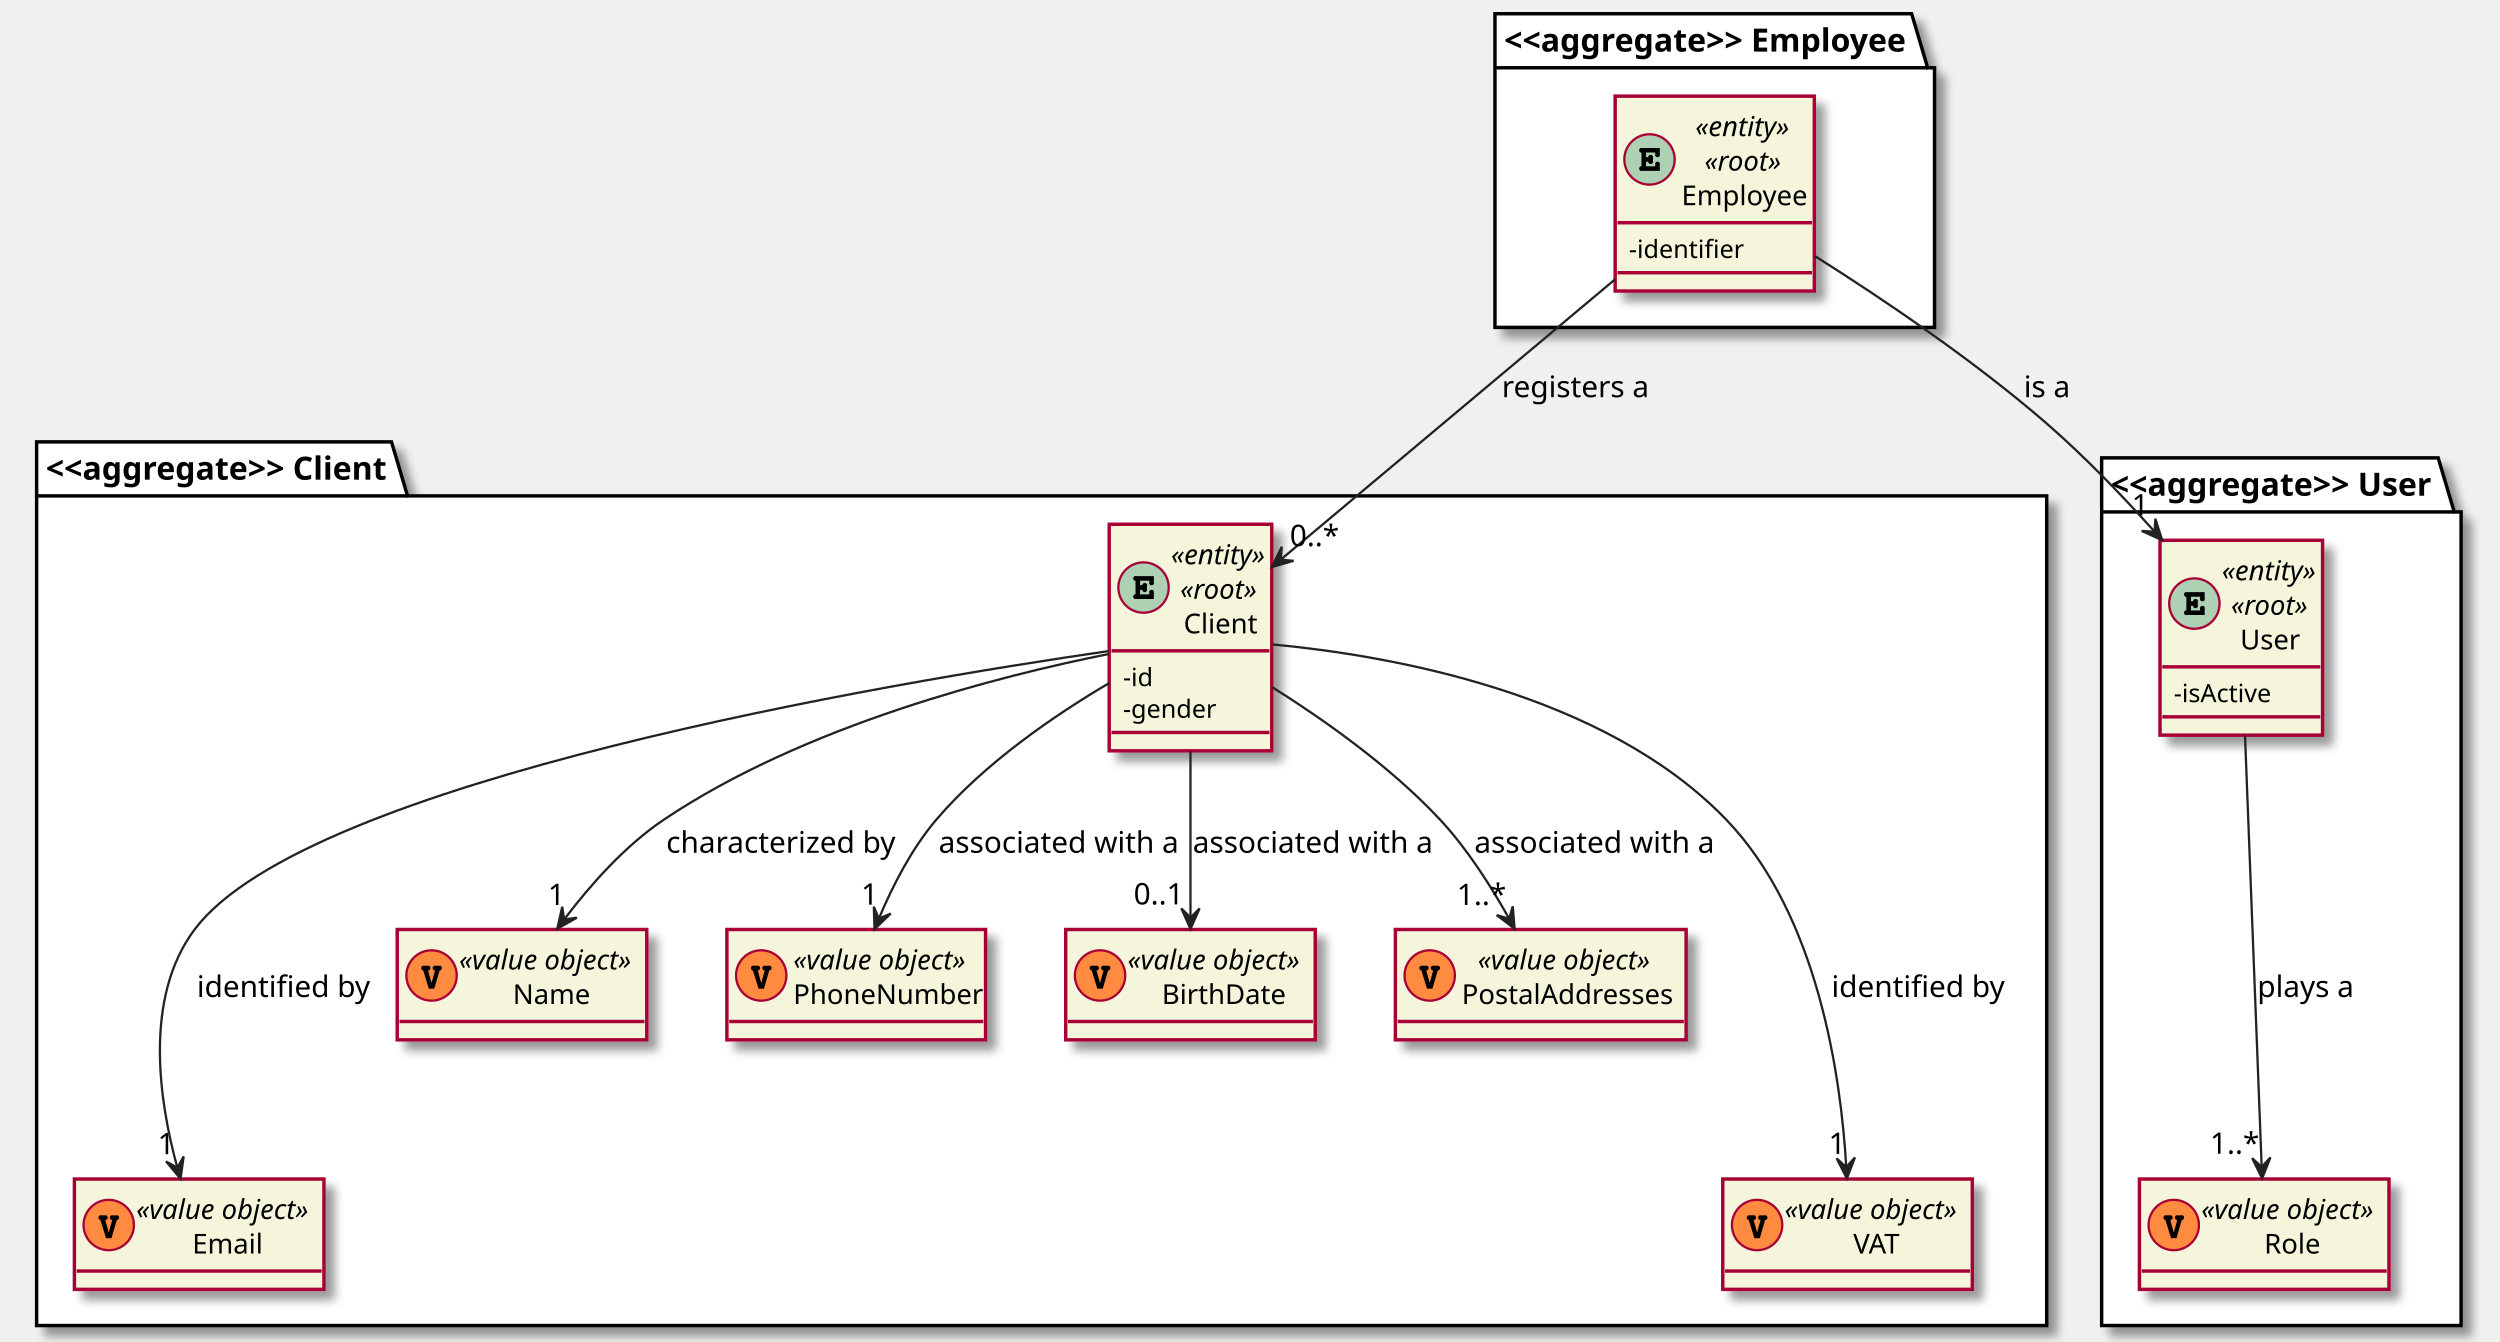
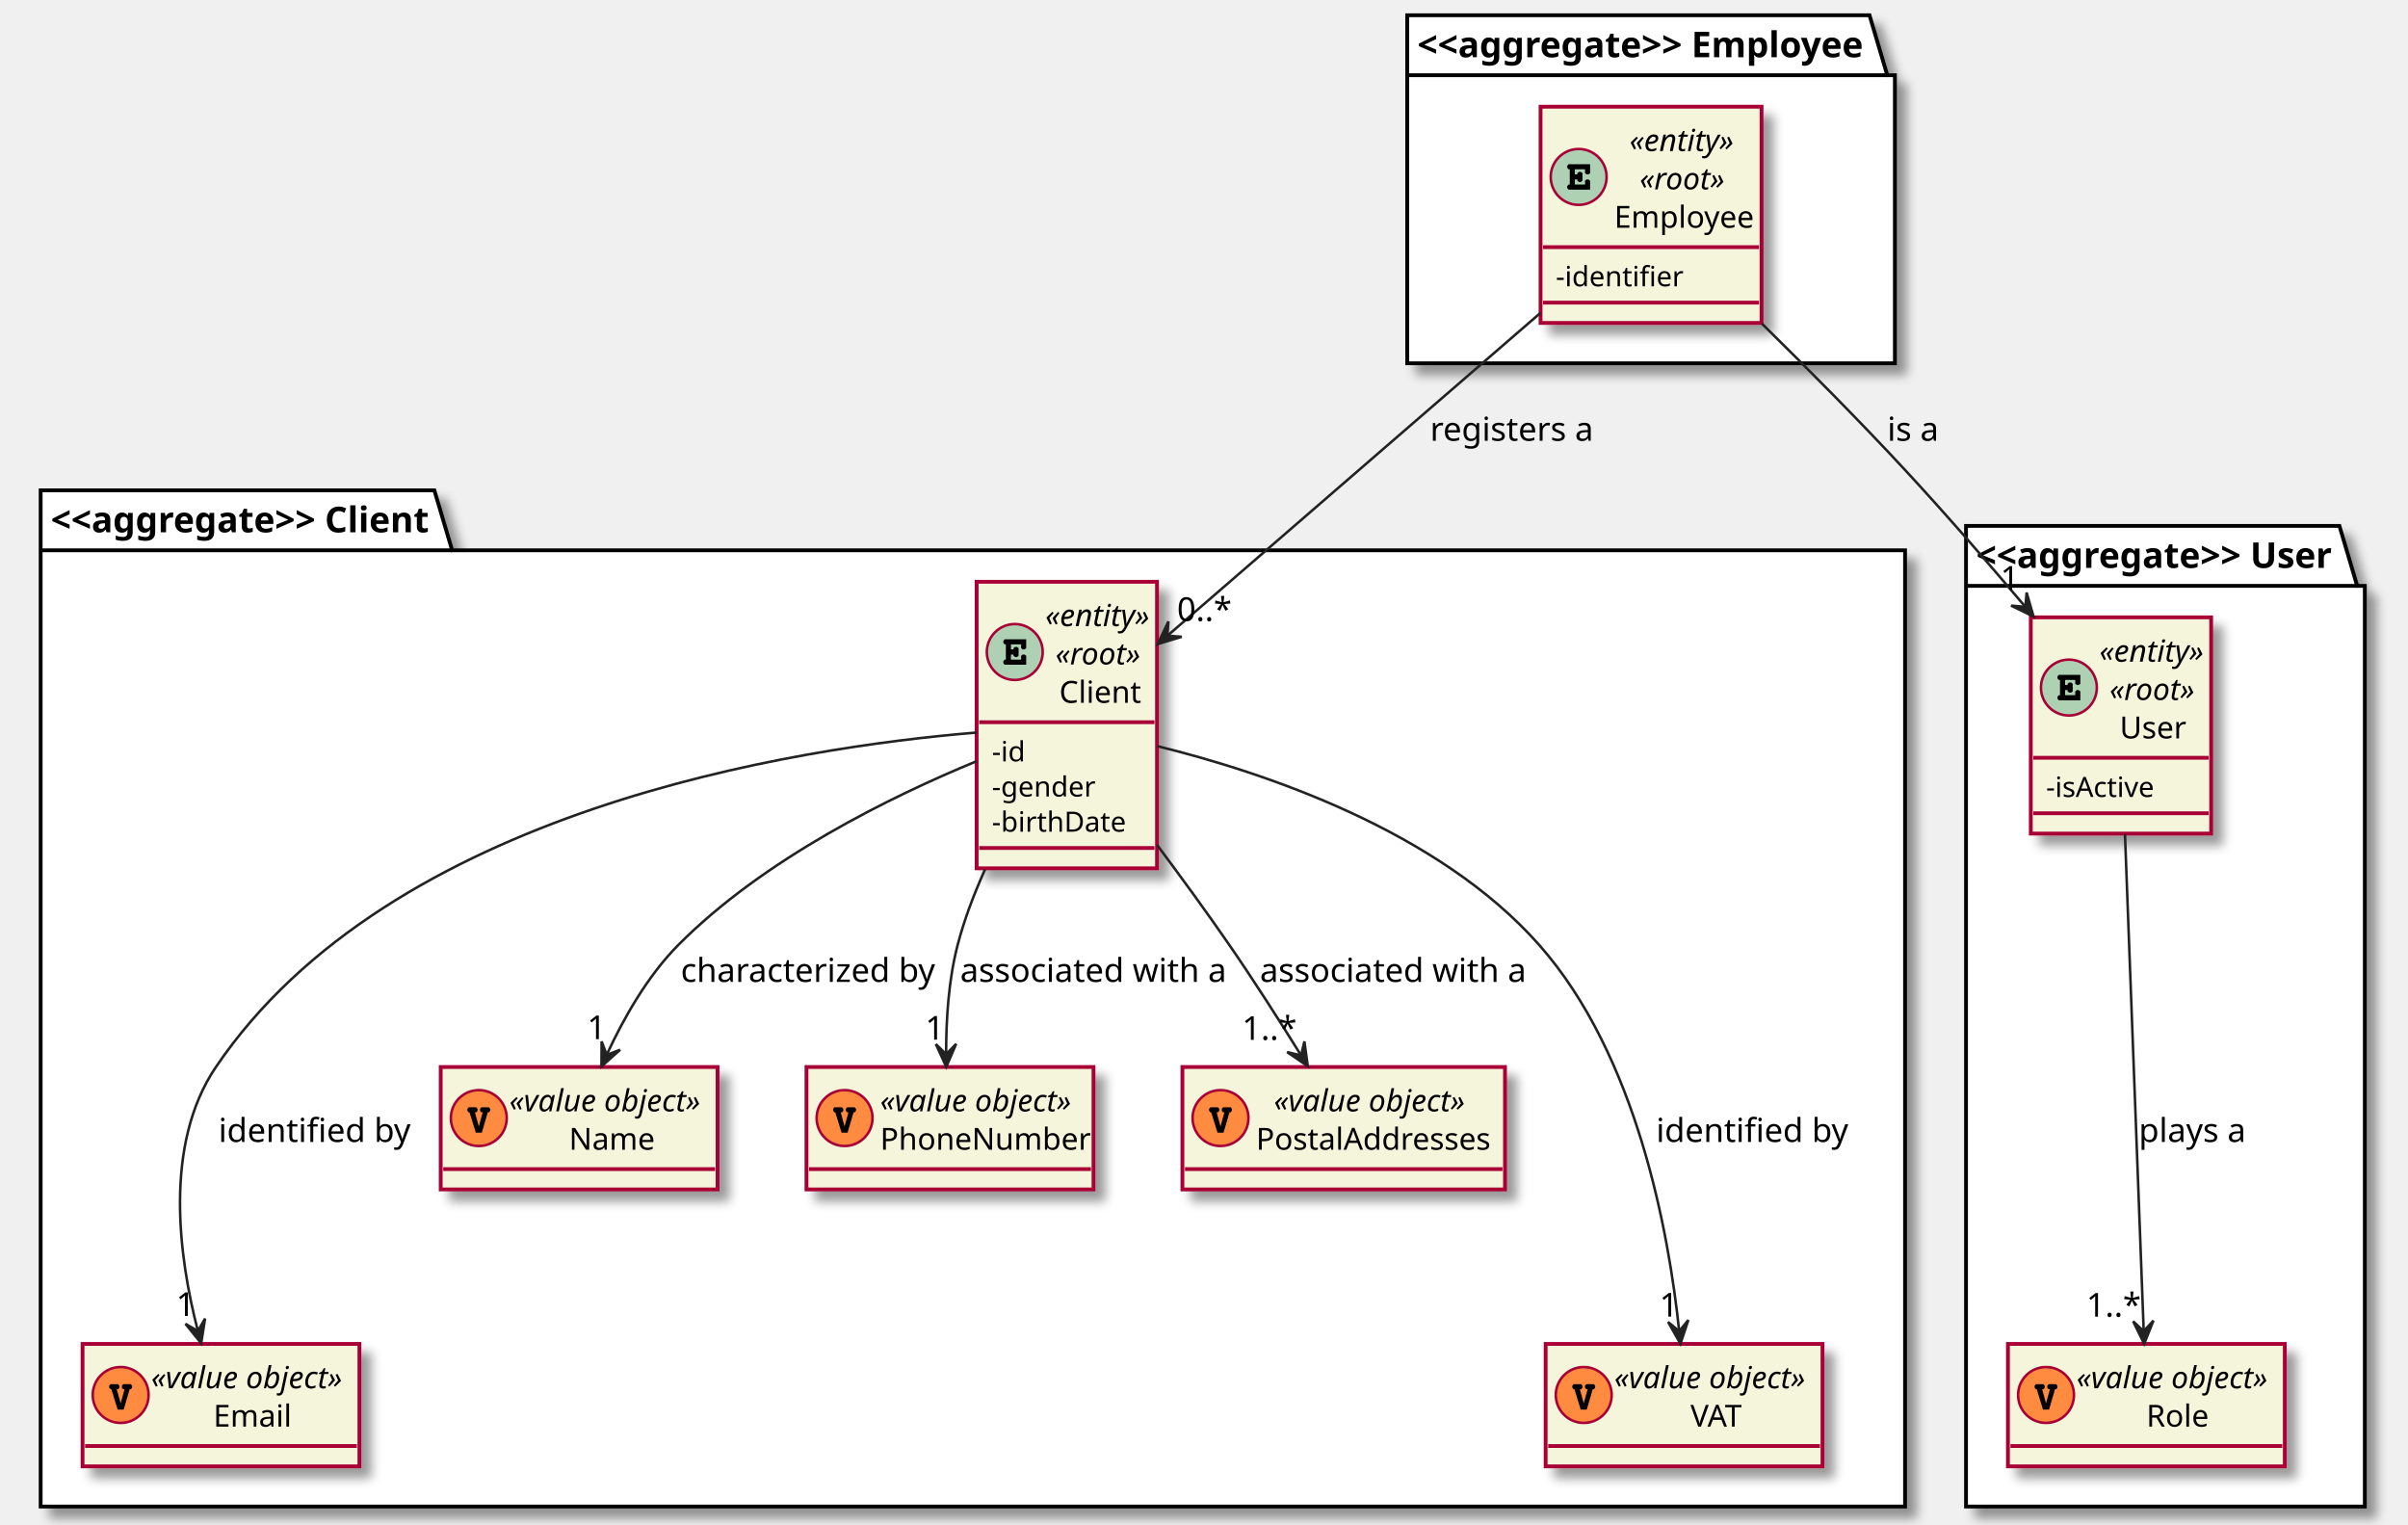
- <svg xmlns="http://www.w3.org/2000/svg" contentScriptType="application/ecmascript" contentStyleType="text/css" height="586px" preserveAspectRatio="none" style="width:1092px;height:586px;background:#FFFFFF;" version="1.1" viewBox="0 0 1092 586" width="1092px" zoomAndPan="magnify">
+ <svg xmlns="http://www.w3.org/2000/svg" contentScriptType="application/ecmascript" contentStyleType="text/css" height="600px" preserveAspectRatio="none" style="width:948px;height:600px;background:#FFFFFF;" version="1.1" viewBox="0 0 948 600" width="948px" zoomAndPan="magnify">
  <defs>
-     <filter height="300%" id="f5w6h9et4faxa" width="300%" x="-1" y="-1">
+     <filter height="300%" id="f1dwtmupxja1tq" width="300%" x="-1" y="-1">
      <feGaussianBlur result="blurOut" stdDeviation="2.0" />
      <feColorMatrix in="blurOut" result="blurOut2" type="matrix" values="0 0 0 0 0 0 0 0 0 0 0 0 0 0 0 0 0 0 .4 0" />
      <feOffset dx="4.0" dy="4.0" in="blurOut2" result="blurOut3" />
      <feBlend in="SourceGraphic" in2="blurOut3" mode="normal" />
    </filter>
  </defs>
  <g>
-     <polygon fill="#FFFFFF" filter="url(#f5w6h9et4faxa)" points="16,193,171,193,178,216.609,894,216.609,894,579,16,579,16,193" style="stroke:#000000;stroke-width:1.5;" />
+     <polygon fill="#FFFFFF" filter="url(#f1dwtmupxja1tq)" points="16,193,171,193,178,216.609,750,216.609,750,593,16,593,16,193" style="stroke:#000000;stroke-width:1.5;" />
    <line style="stroke:#000000;stroke-width:1.5;" x1="16" x2="178" y1="216.609" y2="216.609" />
    <text fill="#000000" font-family="sans-serif" font-size="14" font-weight="bold" lengthAdjust="spacing" textLength="149" x="20" y="209.533">&lt;&lt;aggregate&gt;&gt; Client</text>
-     <polygon fill="#FFFFFF" filter="url(#f5w6h9et4faxa)" points="918,200,1065,200,1072,223.609,1075,223.609,1075,579,918,579,918,200" style="stroke:#000000;stroke-width:1.5;" />
-     <line style="stroke:#000000;stroke-width:1.5;" x1="918" x2="1072" y1="223.609" y2="223.609" />
-     <text fill="#000000" font-family="sans-serif" font-size="14" font-weight="bold" lengthAdjust="spacing" textLength="141" x="922" y="216.533">&lt;&lt;aggregate&gt;&gt; User</text>
-     <polygon fill="#FFFFFF" filter="url(#f5w6h9et4faxa)" points="653,6,835,6,842,29.609,845,29.609,845,143,653,143,653,6" style="stroke:#000000;stroke-width:1.5;" />
-     <line style="stroke:#000000;stroke-width:1.5;" x1="653" x2="842" y1="29.609" y2="29.609" />
-     <text fill="#000000" font-family="sans-serif" font-size="14" font-weight="bold" lengthAdjust="spacing" textLength="176" x="657" y="22.533">&lt;&lt;aggregate&gt;&gt; Employee</text>
-     <rect codeLine="18" fill="#F5F5DC" filter="url(#f5w6h9et4faxa)" height="98.953" id="Client" style="stroke:#A80036;stroke-width:1.5;" width="71" x="484.5" y="229" />
-     <ellipse cx="499.5" cy="256.641" fill="#ADD1B2" rx="11" ry="11" style="stroke:#A80036;stroke-width:1.0;" />
-     <path d="M498,257.641 L498,259.641 L502,259.641 L502,258.641 L502,258.156 L502.625,257.641 L503,257.641 L503.375,257.641 L504,258.156 L504,258.641 L504,261.641 L496,261.641 L495.516,261.641 L495,261.016 L495,260.641 L495,260.266 L495.516,259.641 L496,259.641 L496,259.641 L496,253.641 L496,253.641 L495.516,253.641 L495,253.016 L495,252.641 L495,252.266 L495.516,251.641 L496,251.641 L504,251.641 L504,254.641 L504,255.125 L503.375,255.641 L503,255.641 L502.625,255.641 L502,255.125 L502,254.641 L502,253.641 L498,253.641 L498,255.641 L499,255.641 L499,255.156 L499,255.156 L499.625,254.641 L500,254.641 L500.375,254.641 L501,255.156 L501,255.641 L501,257.641 L501,258.125 L500.375,258.641 L500.375,258.641 L500,258.641 L499.625,258.641 L499,258.125 L499,258.125 L499,257.641 L498,257.641 Z " fill="#000000" />
-     <text fill="#000000" font-family="sans-serif" font-size="12" font-style="italic" lengthAdjust="spacing" textLength="43" x="511.5" y="246.457">«entity»</text>
-     <text fill="#000000" font-family="sans-serif" font-size="12" font-style="italic" lengthAdjust="spacing" textLength="35" x="515.5" y="261.551">«root»</text>
-     <text fill="#000000" font-family="sans-serif" font-size="12" lengthAdjust="spacing" textLength="32" x="517" y="276.644">Client</text>
-     <line style="stroke:#A80036;stroke-width:1.5;" x1="485.5" x2="554.5" y1="284.281" y2="284.281" />
-     <text fill="#000000" font-family="sans-serif" font-size="11" lengthAdjust="spacing" textLength="12" x="490.5" y="299.7">-id</text>
-     <text fill="#000000" font-family="sans-serif" font-size="11" lengthAdjust="spacing" textLength="38" x="490.5" y="313.536">-gender</text>
-     <line style="stroke:#A80036;stroke-width:1.5;" x1="485.5" x2="554.5" y1="319.953" y2="319.953" />
-     <rect codeLine="24" fill="#F5F5DC" filter="url(#f5w6h9et4faxa)" height="48.188" id="Email" style="stroke:#A80036;stroke-width:1.5;" width="109" x="32.5" y="515" />
-     <ellipse cx="47.5" cy="535.094" fill="#FF8B40" rx="11" ry="11" style="stroke:#A80036;stroke-width:1.0;" />
-     <path d="M47.5,538.375 L49.031,532.844 L49.031,532.844 L48.516,532.844 L48,532.219 L48,531.844 L48,531.469 L48.516,530.844 L49.031,530.844 L50.906,530.844 L51.484,530.844 L52,531.469 L52,531.844 L52,532.219 L51.484,532.844 L51.484,532.844 L51.031,532.844 L48.688,540.844 L46.312,540.844 L43.844,532.844 L43.516,532.844 L43.516,532.844 L43,532.219 L43,531.844 L43,531.469 L43.516,530.844 L44.094,530.844 L45.969,530.844 L46.484,530.844 L47,531.469 L47,531.844 L47,532.219 L46.484,532.844 L45.969,532.844 L45.969,532.844 L47.5,538.375 Z " fill="#000000" />
-     <text fill="#000000" font-family="sans-serif" font-size="12" font-style="italic" lengthAdjust="spacing" textLength="81" x="59.5" y="532.457">«value object»</text>
-     <text fill="#000000" font-family="sans-serif" font-size="12" lengthAdjust="spacing" textLength="32" x="84" y="547.551">Email</text>
-     <line style="stroke:#A80036;stroke-width:1.5;" x1="33.5" x2="140.5" y1="555.188" y2="555.188" />
-     <rect codeLine="23" fill="#F5F5DC" filter="url(#f5w6h9et4faxa)" height="48.188" id="Name" style="stroke:#A80036;stroke-width:1.5;" width="109" x="173.5" y="406" />
-     <ellipse cx="188.5" cy="426.094" fill="#FF8B40" rx="11" ry="11" style="stroke:#A80036;stroke-width:1.0;" />
-     <path d="M188.5,429.375 L190.031,423.844 L190.031,423.844 L189.516,423.844 L189,423.219 L189,422.844 L189,422.469 L189.516,421.844 L190.031,421.844 L191.906,421.844 L192.484,421.844 L193,422.469 L193,422.844 L193,423.219 L192.484,423.844 L192.484,423.844 L192.031,423.844 L189.688,431.844 L187.312,431.844 L184.844,423.844 L184.516,423.844 L184.516,423.844 L184,423.219 L184,422.844 L184,422.469 L184.516,421.844 L185.094,421.844 L186.969,421.844 L187.484,421.844 L188,422.469 L188,422.844 L188,423.219 L187.484,423.844 L186.969,423.844 L186.969,423.844 L188.5,429.375 Z " fill="#000000" />
-     <text fill="#000000" font-family="sans-serif" font-size="12" font-style="italic" lengthAdjust="spacing" textLength="81" x="200.5" y="423.457">«value object»</text>
-     <text fill="#000000" font-family="sans-serif" font-size="12" lengthAdjust="spacing" textLength="34" x="224" y="438.551">Name</text>
-     <line style="stroke:#A80036;stroke-width:1.5;" x1="174.5" x2="281.5" y1="446.188" y2="446.188" />
-     <rect codeLine="25" fill="#F5F5DC" filter="url(#f5w6h9et4faxa)" height="48.188" id="PhoneNumber" style="stroke:#A80036;stroke-width:1.5;" width="113" x="317.5" y="406" />
-     <ellipse cx="332.5" cy="426.094" fill="#FF8B40" rx="11" ry="11" style="stroke:#A80036;stroke-width:1.0;" />
-     <path d="M332.5,429.375 L334.031,423.844 L334.031,423.844 L333.516,423.844 L333,423.219 L333,422.844 L333,422.469 L333.516,421.844 L334.031,421.844 L335.906,421.844 L336.484,421.844 L337,422.469 L337,422.844 L337,423.219 L336.484,423.844 L336.484,423.844 L336.031,423.844 L333.688,431.844 L331.312,431.844 L328.844,423.844 L328.516,423.844 L328.516,423.844 L328,423.219 L328,422.844 L328,422.469 L328.516,421.844 L329.094,421.844 L330.969,421.844 L331.484,421.844 L332,422.469 L332,422.844 L332,423.219 L331.484,423.844 L330.969,423.844 L330.969,423.844 L332.5,429.375 Z " fill="#000000" />
-     <text fill="#000000" font-family="sans-serif" font-size="12" font-style="italic" lengthAdjust="spacing" textLength="81" x="346.5" y="423.457">«value object»</text>
-     <text fill="#000000" font-family="sans-serif" font-size="12" lengthAdjust="spacing" textLength="81" x="346.5" y="438.551">PhoneNumber</text>
-     <line style="stroke:#A80036;stroke-width:1.5;" x1="318.5" x2="429.5" y1="446.188" y2="446.188" />
-     <rect codeLine="26" fill="#F5F5DC" filter="url(#f5w6h9et4faxa)" height="48.188" id="BirthDate" style="stroke:#A80036;stroke-width:1.5;" width="109" x="465.5" y="406" />
-     <ellipse cx="480.5" cy="426.094" fill="#FF8B40" rx="11" ry="11" style="stroke:#A80036;stroke-width:1.0;" />
-     <path d="M480.5,429.375 L482.031,423.844 L482.031,423.844 L481.516,423.844 L481,423.219 L481,422.844 L481,422.469 L481.516,421.844 L482.031,421.844 L483.906,421.844 L484.484,421.844 L485,422.469 L485,422.844 L485,423.219 L484.484,423.844 L484.484,423.844 L484.031,423.844 L481.688,431.844 L479.312,431.844 L476.844,423.844 L476.516,423.844 L476.516,423.844 L476,423.219 L476,422.844 L476,422.469 L476.516,421.844 L477.094,421.844 L478.969,421.844 L479.484,421.844 L480,422.469 L480,422.844 L480,423.219 L479.484,423.844 L478.969,423.844 L478.969,423.844 L480.5,429.375 Z " fill="#000000" />
-     <text fill="#000000" font-family="sans-serif" font-size="12" font-style="italic" lengthAdjust="spacing" textLength="81" x="492.5" y="423.457">«value object»</text>
-     <text fill="#000000" font-family="sans-serif" font-size="12" lengthAdjust="spacing" textLength="51" x="507.5" y="438.551">BirthDate</text>
-     <line style="stroke:#A80036;stroke-width:1.5;" x1="466.5" x2="573.5" y1="446.188" y2="446.188" />
-     <rect codeLine="27" fill="#F5F5DC" filter="url(#f5w6h9et4faxa)" height="48.188" id="PostalAddresses" style="stroke:#A80036;stroke-width:1.5;" width="127" x="609.5" y="406" />
-     <ellipse cx="624.5" cy="426.094" fill="#FF8B40" rx="11" ry="11" style="stroke:#A80036;stroke-width:1.0;" />
-     <path d="M624.5,429.375 L626.031,423.844 L626.031,423.844 L625.516,423.844 L625,423.219 L625,422.844 L625,422.469 L625.516,421.844 L626.031,421.844 L627.906,421.844 L628.484,421.844 L629,422.469 L629,422.844 L629,423.219 L628.484,423.844 L628.484,423.844 L628.031,423.844 L625.688,431.844 L623.312,431.844 L620.844,423.844 L620.516,423.844 L620.516,423.844 L620,423.219 L620,422.844 L620,422.469 L620.516,421.844 L621.094,421.844 L622.969,421.844 L623.484,421.844 L624,422.469 L624,422.844 L624,423.219 L623.484,423.844 L622.969,423.844 L622.969,423.844 L624.5,429.375 Z " fill="#000000" />
-     <text fill="#000000" font-family="sans-serif" font-size="12" font-style="italic" lengthAdjust="spacing" textLength="81" x="645.5" y="423.457">«value object»</text>
-     <text fill="#000000" font-family="sans-serif" font-size="12" lengthAdjust="spacing" textLength="95" x="638.5" y="438.551">PostalAddresses</text>
-     <line style="stroke:#A80036;stroke-width:1.5;" x1="610.5" x2="735.5" y1="446.188" y2="446.188" />
-     <rect codeLine="28" fill="#F5F5DC" filter="url(#f5w6h9et4faxa)" height="48.188" id="VAT" style="stroke:#A80036;stroke-width:1.5;" width="109" x="752.5" y="515" />
-     <ellipse cx="767.5" cy="535.094" fill="#FF8B40" rx="11" ry="11" style="stroke:#A80036;stroke-width:1.0;" />
-     <path d="M767.5,538.375 L769.031,532.844 L769.031,532.844 L768.516,532.844 L768,532.219 L768,531.844 L768,531.469 L768.516,530.844 L769.031,530.844 L770.906,530.844 L771.484,530.844 L772,531.469 L772,531.844 L772,532.219 L771.484,532.844 L771.484,532.844 L771.031,532.844 L768.688,540.844 L766.312,540.844 L763.844,532.844 L763.516,532.844 L763.516,532.844 L763,532.219 L763,531.844 L763,531.469 L763.516,530.844 L764.094,530.844 L765.969,530.844 L766.484,530.844 L767,531.469 L767,531.844 L767,532.219 L766.484,532.844 L765.969,532.844 L765.969,532.844 L767.5,538.375 Z " fill="#000000" />
-     <text fill="#000000" font-family="sans-serif" font-size="12" font-style="italic" lengthAdjust="spacing" textLength="81" x="779.5" y="532.457">«value object»</text>
-     <text fill="#000000" font-family="sans-serif" font-size="12" lengthAdjust="spacing" textLength="21" x="809.5" y="547.551">VAT</text>
-     <line style="stroke:#A80036;stroke-width:1.5;" x1="753.5" x2="860.5" y1="555.188" y2="555.188" />
-     <rect codeLine="42" fill="#F5F5DC" filter="url(#f5w6h9et4faxa)" height="85.117" id="User" style="stroke:#A80036;stroke-width:1.5;" width="71" x="943.5" y="236" />
-     <ellipse cx="958.5" cy="263.641" fill="#ADD1B2" rx="11" ry="11" style="stroke:#A80036;stroke-width:1.0;" />
-     <path d="M957,264.641 L957,266.641 L961,266.641 L961,265.641 L961,265.156 L961.625,264.641 L962,264.641 L962.375,264.641 L963,265.156 L963,265.641 L963,268.641 L955,268.641 L954.516,268.641 L954,268.016 L954,267.641 L954,267.266 L954.516,266.641 L955,266.641 L955,266.641 L955,260.641 L955,260.641 L954.516,260.641 L954,260.016 L954,259.641 L954,259.266 L954.516,258.641 L955,258.641 L963,258.641 L963,261.641 L963,262.125 L962.375,262.641 L962,262.641 L961.625,262.641 L961,262.125 L961,261.641 L961,260.641 L957,260.641 L957,262.641 L958,262.641 L958,262.156 L958,262.156 L958.625,261.641 L959,261.641 L959.375,261.641 L960,262.156 L960,262.641 L960,264.641 L960,265.125 L959.375,265.641 L959.375,265.641 L959,265.641 L958.625,265.641 L958,265.125 L958,265.125 L958,264.641 L957,264.641 Z " fill="#000000" />
-     <text fill="#000000" font-family="sans-serif" font-size="12" font-style="italic" lengthAdjust="spacing" textLength="43" x="970.5" y="253.457">«entity»</text>
-     <text fill="#000000" font-family="sans-serif" font-size="12" font-style="italic" lengthAdjust="spacing" textLength="35" x="974.5" y="268.551">«root»</text>
-     <text fill="#000000" font-family="sans-serif" font-size="12" lengthAdjust="spacing" textLength="27" x="978.5" y="283.644">User</text>
-     <line style="stroke:#A80036;stroke-width:1.5;" x1="944.5" x2="1013.5" y1="291.281" y2="291.281" />
-     <text fill="#000000" font-family="sans-serif" font-size="11" lengthAdjust="spacing" textLength="43" x="949.5" y="306.7">-isActive</text>
-     <line style="stroke:#A80036;stroke-width:1.5;" x1="944.5" x2="1013.5" y1="313.117" y2="313.117" />
-     <rect codeLine="47" fill="#F5F5DC" filter="url(#f5w6h9et4faxa)" height="48.188" id="Role" style="stroke:#A80036;stroke-width:1.5;" width="109" x="934.5" y="515" />
-     <ellipse cx="949.5" cy="535.094" fill="#FF8B40" rx="11" ry="11" style="stroke:#A80036;stroke-width:1.0;" />
-     <path d="M949.5,538.375 L951.031,532.844 L951.031,532.844 L950.516,532.844 L950,532.219 L950,531.844 L950,531.469 L950.516,530.844 L951.031,530.844 L952.906,530.844 L953.484,530.844 L954,531.469 L954,531.844 L954,532.219 L953.484,532.844 L953.484,532.844 L953.031,532.844 L950.688,540.844 L948.312,540.844 L945.844,532.844 L945.516,532.844 L945.516,532.844 L945,532.219 L945,531.844 L945,531.469 L945.516,530.844 L946.094,530.844 L947.969,530.844 L948.484,530.844 L949,531.469 L949,531.844 L949,532.219 L948.484,532.844 L947.969,532.844 L947.969,532.844 L949.5,538.375 Z " fill="#000000" />
-     <text fill="#000000" font-family="sans-serif" font-size="12" font-style="italic" lengthAdjust="spacing" textLength="81" x="961.5" y="532.457">«value object»</text>
-     <text fill="#000000" font-family="sans-serif" font-size="12" lengthAdjust="spacing" textLength="26" x="989" y="547.551">Role</text>
-     <line style="stroke:#A80036;stroke-width:1.5;" x1="935.5" x2="1042.5" y1="555.188" y2="555.188" />
-     <rect codeLine="55" fill="#F5F5DC" filter="url(#f5w6h9et4faxa)" height="85.117" id="Employee" style="stroke:#A80036;stroke-width:1.5;" width="87" x="705.5" y="42" />
-     <ellipse cx="720.5" cy="69.641" fill="#ADD1B2" rx="11" ry="11" style="stroke:#A80036;stroke-width:1.0;" />
-     <path d="M719,70.641 L719,72.641 L723,72.641 L723,71.641 L723,71.156 L723.625,70.641 L724,70.641 L724.375,70.641 L725,71.156 L725,71.641 L725,74.641 L717,74.641 L716.516,74.641 L716,74.016 L716,73.641 L716,73.266 L716.516,72.641 L717,72.641 L717,72.641 L717,66.641 L717,66.641 L716.516,66.641 L716,66.016 L716,65.641 L716,65.266 L716.516,64.641 L717,64.641 L725,64.641 L725,67.641 L725,68.125 L724.375,68.641 L724,68.641 L723.625,68.641 L723,68.125 L723,67.641 L723,66.641 L719,66.641 L719,68.641 L720,68.641 L720,68.156 L720,68.156 L720.625,67.641 L721,67.641 L721.375,67.641 L722,68.156 L722,68.641 L722,70.641 L722,71.125 L721.375,71.641 L721.375,71.641 L721,71.641 L720.625,71.641 L720,71.125 L720,71.125 L720,70.641 L719,70.641 Z " fill="#000000" />
-     <text fill="#000000" font-family="sans-serif" font-size="12" font-style="italic" lengthAdjust="spacing" textLength="43" x="740.5" y="59.457">«entity»</text>
-     <text fill="#000000" font-family="sans-serif" font-size="12" font-style="italic" lengthAdjust="spacing" textLength="35" x="744.5" y="74.551">«root»</text>
-     <text fill="#000000" font-family="sans-serif" font-size="12" lengthAdjust="spacing" textLength="55" x="734.5" y="89.644">Employee</text>
-     <line style="stroke:#A80036;stroke-width:1.5;" x1="706.5" x2="791.5" y1="97.281" y2="97.281" />
-     <text fill="#000000" font-family="sans-serif" font-size="11" lengthAdjust="spacing" textLength="45" x="711.5" y="112.7">-identifier</text>
-     <line style="stroke:#A80036;stroke-width:1.5;" x1="706.5" x2="791.5" y1="119.117" y2="119.117" />
-     <path codeLine="30" d="M484.32,285.67 C436.77,295.16 351.49,316.75 290,358 C272.86,369.5 257.56,386.91 246.44,401.6 " fill="none" id="Client-to-Name" style="stroke:#222222;stroke-width:1.0;" />
-     <polygon fill="#222222" points="243.42,405.67,252.001,400.836,246.404,401.658,245.582,396.061,243.42,405.67" style="stroke:#222222;stroke-width:1.0;" />
-     <text fill="#000000" font-family="sans-serif" font-size="13" lengthAdjust="spacing" textLength="96" x="291" y="372.495">characterized by</text>
-     <text fill="#000000" font-family="sans-serif" font-size="13" lengthAdjust="spacing" textLength="7" x="239.326" y="395.305">1</text>
-     <path codeLine="31" d="M484.35,284.37 C389.35,298.16 133.99,340.74 85,406 C62.63,435.8 69.48,481 77.46,510.01 " fill="none" id="Client-to-Email" style="stroke:#222222;stroke-width:1.0;" />
-     <polygon fill="#222222" points="78.85,514.87,80.231,505.118,77.48,510.061,72.537,507.31,78.85,514.87" style="stroke:#222222;stroke-width:1.0;" />
-     <text fill="#000000" font-family="sans-serif" font-size="13" lengthAdjust="spacing" textLength="69" x="86" y="435.495">identified by</text>
-     <text fill="#000000" font-family="sans-serif" font-size="13" lengthAdjust="spacing" textLength="7" x="68.865" y="504.153">1</text>
-     <path codeLine="32" d="M555.9,281.5 C607.06,286.3 700.64,302.61 754,358 C794.23,399.76 804.14,470.48 806.44,509.69 " fill="none" id="Client-to-VAT" style="stroke:#222222;stroke-width:1.0;" />
-     <polygon fill="#222222" points="806.71,514.77,810.241,505.576,806.452,509.777,802.252,505.988,806.71,514.77" style="stroke:#222222;stroke-width:1.0;" />
-     <text fill="#000000" font-family="sans-serif" font-size="13" lengthAdjust="spacing" textLength="69" x="800" y="435.495">identified by</text>
-     <text fill="#000000" font-family="sans-serif" font-size="13" lengthAdjust="spacing" textLength="7" x="798.739" y="504.027">1</text>
-     <path codeLine="33" d="M484.47,298.37 C460.75,312.35 430.15,333.23 409,358 C398.27,370.57 389.9,386.99 384.04,400.88 " fill="none" id="Client-to-PhoneNumber" style="stroke:#222222;stroke-width:1.0;" />
-     <polygon fill="#222222" points="381.99,405.87,389.09,399.044,383.877,401.24,381.681,396.026,381.99,405.87" style="stroke:#222222;stroke-width:1.0;" />
-     <text fill="#000000" font-family="sans-serif" font-size="13" lengthAdjust="spacing" textLength="101" x="410" y="372.495">associated with a</text>
-     <text fill="#000000" font-family="sans-serif" font-size="13" lengthAdjust="spacing" textLength="7" x="376.141" y="395.153">1</text>
-     <path codeLine="34" d="M520,328.04 C520,352.09 520,380.29 520,400.76 " fill="none" id="Client-to-BirthDate" style="stroke:#222222;stroke-width:1.0;" />
-     <polygon fill="#222222" points="520,405.79,524,396.79,520,400.79,516,396.79,520,405.79" style="stroke:#222222;stroke-width:1.0;" />
-     <text fill="#000000" font-family="sans-serif" font-size="13" lengthAdjust="spacing" textLength="101" x="521" y="372.495">associated with a</text>
-     <text fill="#000000" font-family="sans-serif" font-size="13" lengthAdjust="spacing" textLength="22" x="495.181" y="395.052">0..1</text>
-     <path codeLine="35" d="M555.64,300.11 C578.39,314.41 607.52,334.98 629,358 C640.91,370.77 651.35,387.23 659.07,401.08 " fill="none" id="Client-to-PostalAddresses" style="stroke:#222222;stroke-width:1.0;" />
-     <polygon fill="#222222" points="661.58,405.68,660.769,395.865,659.18,401.294,653.751,399.705,661.58,405.68" style="stroke:#222222;stroke-width:1.0;" />
-     <text fill="#000000" font-family="sans-serif" font-size="13" lengthAdjust="spacing" textLength="101" x="644" y="372.495">associated with a</text>
-     <text fill="#000000" font-family="sans-serif" font-size="13" lengthAdjust="spacing" textLength="20" x="636.359" y="395.317">1..*</text>
-     <path codeLine="49" d="M980.61,321.03 C982.65,373.94 986.14,463.98 987.9,509.64 " fill="none" id="User-to-Role" style="stroke:#222222;stroke-width:1.0;" />
-     <polygon fill="#222222" points="988.1,514.72,991.736,505.567,987.9,509.724,983.742,505.888,988.1,514.72" style="stroke:#222222;stroke-width:1.0;" />
-     <text fill="#000000" font-family="sans-serif" font-size="13" lengthAdjust="spacing" textLength="42" x="986" y="435.495">plays a</text>
-     <text fill="#000000" font-family="sans-serif" font-size="13" lengthAdjust="spacing" textLength="20" x="965.307" y="503.964">1..*</text>
-     <path codeLine="59" d="M792.73,111.84 C822.52,130.64 862.17,157.39 894,185 C910.4,199.23 926.9,216.38 940.95,232.03 " fill="none" id="Employee-to-User" style="stroke:#222222;stroke-width:1.0;" />
-     <polygon fill="#222222" points="944.46,235.97,941.45,226.592,941.13,232.24,935.482,231.92,944.46,235.97" style="stroke:#222222;stroke-width:1.0;" />
-     <text fill="#000000" font-family="sans-serif" font-size="13" lengthAdjust="spacing" textLength="21" x="884" y="173.495">is a</text>
-     <text fill="#000000" font-family="sans-serif" font-size="13" lengthAdjust="spacing" textLength="7" x="931.16" y="225.115">1</text>
-     <path codeLine="60" d="M705.39,122.07 C663.27,157.38 600.06,210.37 559.42,244.45 " fill="none" id="Employee-to-Client" style="stroke:#222222;stroke-width:1.0;" />
-     <polygon fill="#222222" points="555.56,247.68,565.025,244.957,559.389,244.465,559.881,238.83,555.56,247.68" style="stroke:#222222;stroke-width:1.0;" />
-     <text fill="#000000" font-family="sans-serif" font-size="13" lengthAdjust="spacing" textLength="61" x="656" y="173.495">registers a</text>
-     <text fill="#000000" font-family="sans-serif" font-size="13" lengthAdjust="spacing" textLength="20" x="563.391" y="238.537">0..*</text>
+     <polygon fill="#FFFFFF" filter="url(#f1dwtmupxja1tq)" points="774,207,921,207,928,230.609,931,230.609,931,593,774,593,774,207" style="stroke:#000000;stroke-width:1.5;" />
+     <line style="stroke:#000000;stroke-width:1.5;" x1="774" x2="928" y1="230.609" y2="230.609" />
+     <text fill="#000000" font-family="sans-serif" font-size="14" font-weight="bold" lengthAdjust="spacing" textLength="141" x="778" y="223.533">&lt;&lt;aggregate&gt;&gt; User</text>
+     <polygon fill="#FFFFFF" filter="url(#f1dwtmupxja1tq)" points="554,6,736,6,743,29.609,746,29.609,746,143,554,143,554,6" style="stroke:#000000;stroke-width:1.5;" />
+     <line style="stroke:#000000;stroke-width:1.5;" x1="554" x2="743" y1="29.609" y2="29.609" />
+     <text fill="#000000" font-family="sans-serif" font-size="14" font-weight="bold" lengthAdjust="spacing" textLength="176" x="558" y="22.533">&lt;&lt;aggregate&gt;&gt; Employee</text>
+     <rect codeLine="17" fill="#F5F5DC" filter="url(#f1dwtmupxja1tq)" height="112.789" id="Client" style="stroke:#A80036;stroke-width:1.5;" width="71" x="384.5" y="229" />
+     <ellipse cx="399.5" cy="256.641" fill="#ADD1B2" rx="11" ry="11" style="stroke:#A80036;stroke-width:1.0;" />
+     <path d="M398,257.641 L398,259.641 L402,259.641 L402,258.641 L402,258.156 L402.625,257.641 L403,257.641 L403.375,257.641 L404,258.156 L404,258.641 L404,261.641 L396,261.641 L395.516,261.641 L395,261.016 L395,260.641 L395,260.266 L395.516,259.641 L396,259.641 L396,259.641 L396,253.641 L396,253.641 L395.516,253.641 L395,253.016 L395,252.641 L395,252.266 L395.516,251.641 L396,251.641 L404,251.641 L404,254.641 L404,255.125 L403.375,255.641 L403,255.641 L402.625,255.641 L402,255.125 L402,254.641 L402,253.641 L398,253.641 L398,255.641 L399,255.641 L399,255.156 L399,255.156 L399.625,254.641 L400,254.641 L400.375,254.641 L401,255.156 L401,255.641 L401,257.641 L401,258.125 L400.375,258.641 L400.375,258.641 L400,258.641 L399.625,258.641 L399,258.125 L399,258.125 L399,257.641 L398,257.641 Z " fill="#000000" />
+     <text fill="#000000" font-family="sans-serif" font-size="12" font-style="italic" lengthAdjust="spacing" textLength="43" x="411.5" y="246.457">«entity»</text>
+     <text fill="#000000" font-family="sans-serif" font-size="12" font-style="italic" lengthAdjust="spacing" textLength="35" x="415.5" y="261.551">«root»</text>
+     <text fill="#000000" font-family="sans-serif" font-size="12" lengthAdjust="spacing" textLength="32" x="417" y="276.644">Client</text>
+     <line style="stroke:#A80036;stroke-width:1.5;" x1="385.5" x2="454.5" y1="284.281" y2="284.281" />
+     <text fill="#000000" font-family="sans-serif" font-size="11" lengthAdjust="spacing" textLength="12" x="390.5" y="299.7">-id</text>
+     <text fill="#000000" font-family="sans-serif" font-size="11" lengthAdjust="spacing" textLength="38" x="390.5" y="313.536">-gender</text>
+     <text fill="#000000" font-family="sans-serif" font-size="11" lengthAdjust="spacing" textLength="47" x="390.5" y="327.372">-birthDate</text>
+     <line style="stroke:#A80036;stroke-width:1.5;" x1="385.5" x2="454.5" y1="333.789" y2="333.789" />
+     <rect codeLine="24" fill="#F5F5DC" filter="url(#f1dwtmupxja1tq)" height="48.188" id="Email" style="stroke:#A80036;stroke-width:1.5;" width="109" x="32.5" y="529" />
+     <ellipse cx="47.5" cy="549.094" fill="#FF8B40" rx="11" ry="11" style="stroke:#A80036;stroke-width:1.0;" />
+     <path d="M47.5,552.375 L49.031,546.844 L49.031,546.844 L48.516,546.844 L48,546.219 L48,545.844 L48,545.469 L48.516,544.844 L49.031,544.844 L50.906,544.844 L51.484,544.844 L52,545.469 L52,545.844 L52,546.219 L51.484,546.844 L51.484,546.844 L51.031,546.844 L48.688,554.844 L46.312,554.844 L43.844,546.844 L43.516,546.844 L43.516,546.844 L43,546.219 L43,545.844 L43,545.469 L43.516,544.844 L44.094,544.844 L45.969,544.844 L46.484,544.844 L47,545.469 L47,545.844 L47,546.219 L46.484,546.844 L45.969,546.844 L45.969,546.844 L47.5,552.375 Z " fill="#000000" />
+     <text fill="#000000" font-family="sans-serif" font-size="12" font-style="italic" lengthAdjust="spacing" textLength="81" x="59.5" y="546.457">«value object»</text>
+     <text fill="#000000" font-family="sans-serif" font-size="12" lengthAdjust="spacing" textLength="32" x="84" y="561.551">Email</text>
+     <line style="stroke:#A80036;stroke-width:1.5;" x1="33.5" x2="140.5" y1="569.188" y2="569.188" />
+     <rect codeLine="23" fill="#F5F5DC" filter="url(#f1dwtmupxja1tq)" height="48.188" id="Name" style="stroke:#A80036;stroke-width:1.5;" width="109" x="173.5" y="420" />
+     <ellipse cx="188.5" cy="440.094" fill="#FF8B40" rx="11" ry="11" style="stroke:#A80036;stroke-width:1.0;" />
+     <path d="M188.5,443.375 L190.031,437.844 L190.031,437.844 L189.516,437.844 L189,437.219 L189,436.844 L189,436.469 L189.516,435.844 L190.031,435.844 L191.906,435.844 L192.484,435.844 L193,436.469 L193,436.844 L193,437.219 L192.484,437.844 L192.484,437.844 L192.031,437.844 L189.688,445.844 L187.312,445.844 L184.844,437.844 L184.516,437.844 L184.516,437.844 L184,437.219 L184,436.844 L184,436.469 L184.516,435.844 L185.094,435.844 L186.969,435.844 L187.484,435.844 L188,436.469 L188,436.844 L188,437.219 L187.484,437.844 L186.969,437.844 L186.969,437.844 L188.5,443.375 Z " fill="#000000" />
+     <text fill="#000000" font-family="sans-serif" font-size="12" font-style="italic" lengthAdjust="spacing" textLength="81" x="200.5" y="437.457">«value object»</text>
+     <text fill="#000000" font-family="sans-serif" font-size="12" lengthAdjust="spacing" textLength="34" x="224" y="452.551">Name</text>
+     <line style="stroke:#A80036;stroke-width:1.5;" x1="174.5" x2="281.5" y1="460.188" y2="460.188" />
+     <rect codeLine="25" fill="#F5F5DC" filter="url(#f1dwtmupxja1tq)" height="48.188" id="PhoneNumber" style="stroke:#A80036;stroke-width:1.5;" width="113" x="317.5" y="420" />
+     <ellipse cx="332.5" cy="440.094" fill="#FF8B40" rx="11" ry="11" style="stroke:#A80036;stroke-width:1.0;" />
+     <path d="M332.5,443.375 L334.031,437.844 L334.031,437.844 L333.516,437.844 L333,437.219 L333,436.844 L333,436.469 L333.516,435.844 L334.031,435.844 L335.906,435.844 L336.484,435.844 L337,436.469 L337,436.844 L337,437.219 L336.484,437.844 L336.484,437.844 L336.031,437.844 L333.688,445.844 L331.312,445.844 L328.844,437.844 L328.516,437.844 L328.516,437.844 L328,437.219 L328,436.844 L328,436.469 L328.516,435.844 L329.094,435.844 L330.969,435.844 L331.484,435.844 L332,436.469 L332,436.844 L332,437.219 L331.484,437.844 L330.969,437.844 L330.969,437.844 L332.5,443.375 Z " fill="#000000" />
+     <text fill="#000000" font-family="sans-serif" font-size="12" font-style="italic" lengthAdjust="spacing" textLength="81" x="346.5" y="437.457">«value object»</text>
+     <text fill="#000000" font-family="sans-serif" font-size="12" lengthAdjust="spacing" textLength="81" x="346.5" y="452.551">PhoneNumber</text>
+     <line style="stroke:#A80036;stroke-width:1.5;" x1="318.5" x2="429.5" y1="460.188" y2="460.188" />
+     <rect codeLine="26" fill="#F5F5DC" filter="url(#f1dwtmupxja1tq)" height="48.188" id="PostalAddresses" style="stroke:#A80036;stroke-width:1.5;" width="127" x="465.5" y="420" />
+     <ellipse cx="480.5" cy="440.094" fill="#FF8B40" rx="11" ry="11" style="stroke:#A80036;stroke-width:1.0;" />
+     <path d="M480.5,443.375 L482.031,437.844 L482.031,437.844 L481.516,437.844 L481,437.219 L481,436.844 L481,436.469 L481.516,435.844 L482.031,435.844 L483.906,435.844 L484.484,435.844 L485,436.469 L485,436.844 L485,437.219 L484.484,437.844 L484.484,437.844 L484.031,437.844 L481.688,445.844 L479.312,445.844 L476.844,437.844 L476.516,437.844 L476.516,437.844 L476,437.219 L476,436.844 L476,436.469 L476.516,435.844 L477.094,435.844 L478.969,435.844 L479.484,435.844 L480,436.469 L480,436.844 L480,437.219 L479.484,437.844 L478.969,437.844 L478.969,437.844 L480.5,443.375 Z " fill="#000000" />
+     <text fill="#000000" font-family="sans-serif" font-size="12" font-style="italic" lengthAdjust="spacing" textLength="81" x="501.5" y="437.457">«value object»</text>
+     <text fill="#000000" font-family="sans-serif" font-size="12" lengthAdjust="spacing" textLength="95" x="494.5" y="452.551">PostalAddresses</text>
+     <line style="stroke:#A80036;stroke-width:1.5;" x1="466.5" x2="591.5" y1="460.188" y2="460.188" />
+     <rect codeLine="27" fill="#F5F5DC" filter="url(#f1dwtmupxja1tq)" height="48.188" id="VAT" style="stroke:#A80036;stroke-width:1.5;" width="109" x="608.5" y="529" />
+     <ellipse cx="623.5" cy="549.094" fill="#FF8B40" rx="11" ry="11" style="stroke:#A80036;stroke-width:1.0;" />
+     <path d="M623.5,552.375 L625.031,546.844 L625.031,546.844 L624.516,546.844 L624,546.219 L624,545.844 L624,545.469 L624.516,544.844 L625.031,544.844 L626.906,544.844 L627.484,544.844 L628,545.469 L628,545.844 L628,546.219 L627.484,546.844 L627.484,546.844 L627.031,546.844 L624.688,554.844 L622.312,554.844 L619.844,546.844 L619.516,546.844 L619.516,546.844 L619,546.219 L619,545.844 L619,545.469 L619.516,544.844 L620.094,544.844 L621.969,544.844 L622.484,544.844 L623,545.469 L623,545.844 L623,546.219 L622.484,546.844 L621.969,546.844 L621.969,546.844 L623.5,552.375 Z " fill="#000000" />
+     <text fill="#000000" font-family="sans-serif" font-size="12" font-style="italic" lengthAdjust="spacing" textLength="81" x="635.5" y="546.457">«value object»</text>
+     <text fill="#000000" font-family="sans-serif" font-size="12" lengthAdjust="spacing" textLength="21" x="665.5" y="561.551">VAT</text>
+     <line style="stroke:#A80036;stroke-width:1.5;" x1="609.5" x2="716.5" y1="569.188" y2="569.188" />
+     <rect codeLine="40" fill="#F5F5DC" filter="url(#f1dwtmupxja1tq)" height="85.117" id="User" style="stroke:#A80036;stroke-width:1.5;" width="71" x="799.5" y="243" />
+     <ellipse cx="814.5" cy="270.641" fill="#ADD1B2" rx="11" ry="11" style="stroke:#A80036;stroke-width:1.0;" />
+     <path d="M813,271.641 L813,273.641 L817,273.641 L817,272.641 L817,272.156 L817.625,271.641 L818,271.641 L818.375,271.641 L819,272.156 L819,272.641 L819,275.641 L811,275.641 L810.516,275.641 L810,275.016 L810,274.641 L810,274.266 L810.516,273.641 L811,273.641 L811,273.641 L811,267.641 L811,267.641 L810.516,267.641 L810,267.016 L810,266.641 L810,266.266 L810.516,265.641 L811,265.641 L819,265.641 L819,268.641 L819,269.125 L818.375,269.641 L818,269.641 L817.625,269.641 L817,269.125 L817,268.641 L817,267.641 L813,267.641 L813,269.641 L814,269.641 L814,269.156 L814,269.156 L814.625,268.641 L815,268.641 L815.375,268.641 L816,269.156 L816,269.641 L816,271.641 L816,272.125 L815.375,272.641 L815.375,272.641 L815,272.641 L814.625,272.641 L814,272.125 L814,272.125 L814,271.641 L813,271.641 Z " fill="#000000" />
+     <text fill="#000000" font-family="sans-serif" font-size="12" font-style="italic" lengthAdjust="spacing" textLength="43" x="826.5" y="260.457">«entity»</text>
+     <text fill="#000000" font-family="sans-serif" font-size="12" font-style="italic" lengthAdjust="spacing" textLength="35" x="830.5" y="275.551">«root»</text>
+     <text fill="#000000" font-family="sans-serif" font-size="12" lengthAdjust="spacing" textLength="27" x="834.5" y="290.644">User</text>
+     <line style="stroke:#A80036;stroke-width:1.5;" x1="800.5" x2="869.5" y1="298.281" y2="298.281" />
+     <text fill="#000000" font-family="sans-serif" font-size="11" lengthAdjust="spacing" textLength="43" x="805.5" y="313.7">-isActive</text>
+     <line style="stroke:#A80036;stroke-width:1.5;" x1="800.5" x2="869.5" y1="320.117" y2="320.117" />
+     <rect codeLine="45" fill="#F5F5DC" filter="url(#f1dwtmupxja1tq)" height="48.188" id="Role" style="stroke:#A80036;stroke-width:1.5;" width="109" x="790.5" y="529" />
+     <ellipse cx="805.5" cy="549.094" fill="#FF8B40" rx="11" ry="11" style="stroke:#A80036;stroke-width:1.0;" />
+     <path d="M805.5,552.375 L807.031,546.844 L807.031,546.844 L806.516,546.844 L806,546.219 L806,545.844 L806,545.469 L806.516,544.844 L807.031,544.844 L808.906,544.844 L809.484,544.844 L810,545.469 L810,545.844 L810,546.219 L809.484,546.844 L809.484,546.844 L809.031,546.844 L806.688,554.844 L804.312,554.844 L801.844,546.844 L801.516,546.844 L801.516,546.844 L801,546.219 L801,545.844 L801,545.469 L801.516,544.844 L802.094,544.844 L803.969,544.844 L804.484,544.844 L805,545.469 L805,545.844 L805,546.219 L804.484,546.844 L803.969,546.844 L803.969,546.844 L805.5,552.375 Z " fill="#000000" />
+     <text fill="#000000" font-family="sans-serif" font-size="12" font-style="italic" lengthAdjust="spacing" textLength="81" x="817.5" y="546.457">«value object»</text>
+     <text fill="#000000" font-family="sans-serif" font-size="12" lengthAdjust="spacing" textLength="26" x="845" y="561.551">Role</text>
+     <line style="stroke:#A80036;stroke-width:1.5;" x1="791.5" x2="898.5" y1="569.188" y2="569.188" />
+     <rect codeLine="53" fill="#F5F5DC" filter="url(#f1dwtmupxja1tq)" height="85.117" id="Employee" style="stroke:#A80036;stroke-width:1.5;" width="87" x="606.5" y="42" />
+     <ellipse cx="621.5" cy="69.641" fill="#ADD1B2" rx="11" ry="11" style="stroke:#A80036;stroke-width:1.0;" />
+     <path d="M620,70.641 L620,72.641 L624,72.641 L624,71.641 L624,71.156 L624.625,70.641 L625,70.641 L625.375,70.641 L626,71.156 L626,71.641 L626,74.641 L618,74.641 L617.516,74.641 L617,74.016 L617,73.641 L617,73.266 L617.516,72.641 L618,72.641 L618,72.641 L618,66.641 L618,66.641 L617.516,66.641 L617,66.016 L617,65.641 L617,65.266 L617.516,64.641 L618,64.641 L626,64.641 L626,67.641 L626,68.125 L625.375,68.641 L625,68.641 L624.625,68.641 L624,68.125 L624,67.641 L624,66.641 L620,66.641 L620,68.641 L621,68.641 L621,68.156 L621,68.156 L621.625,67.641 L622,67.641 L622.375,67.641 L623,68.156 L623,68.641 L623,70.641 L623,71.125 L622.375,71.641 L622.375,71.641 L622,71.641 L621.625,71.641 L621,71.125 L621,71.125 L621,70.641 L620,70.641 Z " fill="#000000" />
+     <text fill="#000000" font-family="sans-serif" font-size="12" font-style="italic" lengthAdjust="spacing" textLength="43" x="641.5" y="59.457">«entity»</text>
+     <text fill="#000000" font-family="sans-serif" font-size="12" font-style="italic" lengthAdjust="spacing" textLength="35" x="645.5" y="74.551">«root»</text>
+     <text fill="#000000" font-family="sans-serif" font-size="12" lengthAdjust="spacing" textLength="55" x="635.5" y="89.644">Employee</text>
+     <line style="stroke:#A80036;stroke-width:1.5;" x1="607.5" x2="692.5" y1="97.281" y2="97.281" />
+     <text fill="#000000" font-family="sans-serif" font-size="11" lengthAdjust="spacing" textLength="45" x="612.5" y="112.7">-identifier</text>
+     <line style="stroke:#A80036;stroke-width:1.5;" x1="607.5" x2="692.5" y1="119.117" y2="119.117" />
+     <path codeLine="29" d="M384.47,299.63 C350.9,313.46 300.76,337.99 267,372 C254.89,384.2 245.46,400.92 238.9,415.08 " fill="none" id="Client-to-Name" style="stroke:#222222;stroke-width:1.0;" />
+     <polygon fill="#222222" points="236.79,419.77,244.139,413.213,238.847,415.213,236.847,409.921,236.79,419.77" style="stroke:#222222;stroke-width:1.0;" />
+     <text fill="#000000" font-family="sans-serif" font-size="13" lengthAdjust="spacing" textLength="96" x="268" y="386.495">characterized by</text>
+     <text fill="#000000" font-family="sans-serif" font-size="13" lengthAdjust="spacing" textLength="7" x="231.146" y="409.027">1</text>
+     <path codeLine="30" d="M384.5,288.35 C313.24,294.2 153.77,318.56 85,420 C64.3,450.54 70.42,494.87 77.82,523.57 " fill="none" id="Client-to-Email" style="stroke:#222222;stroke-width:1.0;" />
+     <polygon fill="#222222" points="79.21,528.74,80.733,519.01,77.91,523.912,73.008,521.089,79.21,528.74" style="stroke:#222222;stroke-width:1.0;" />
+     <text fill="#000000" font-family="sans-serif" font-size="13" lengthAdjust="spacing" textLength="69" x="86" y="449.495">identified by</text>
+     <text fill="#000000" font-family="sans-serif" font-size="13" lengthAdjust="spacing" textLength="7" x="69.317" y="517.99">1</text>
+     <path codeLine="31" d="M455.7,293.72 C497.52,304 566.13,326.84 606,372 C644.52,415.62 657.02,485.31 661.07,523.93 " fill="none" id="Client-to-VAT" style="stroke:#222222;stroke-width:1.0;" />
+     <polygon fill="#222222" points="661.57,528.94,664.678,519.595,661.085,523.964,656.716,520.37,661.57,528.94" style="stroke:#222222;stroke-width:1.0;" />
+     <text fill="#000000" font-family="sans-serif" font-size="13" lengthAdjust="spacing" textLength="69" x="652" y="449.495">identified by</text>
+     <text fill="#000000" font-family="sans-serif" font-size="13" lengthAdjust="spacing" textLength="7" x="653.307" y="518.241">1</text>
+     <path codeLine="32" d="M387.81,342.21 C383.45,351.87 379.59,362.03 377,372 C373.41,385.81 372.45,401.63 372.48,414.83 " fill="none" id="Client-to-PhoneNumber" style="stroke:#222222;stroke-width:1.0;" />
+     <polygon fill="#222222" points="372.54,419.94,376.437,410.895,372.483,414.94,368.437,410.986,372.54,419.94" style="stroke:#222222;stroke-width:1.0;" />
+     <text fill="#000000" font-family="sans-serif" font-size="13" lengthAdjust="spacing" textLength="101" x="378" y="386.495">associated with a</text>
+     <text fill="#000000" font-family="sans-serif" font-size="13" lengthAdjust="spacing" textLength="7" x="364.269" y="409.241">1</text>
+     <path codeLine="33" d="M455.54,332.61 C464.99,345.24 475.05,359.03 484,372 C493.68,386.03 503.89,402.04 512.14,415.3 " fill="none" id="Client-to-PostalAddresses" style="stroke:#222222;stroke-width:1.0;" />
+     <polygon fill="#222222" points="514.85,419.68,513.525,409.921,512.223,415.426,506.718,414.124,514.85,419.68" style="stroke:#222222;stroke-width:1.0;" />
+     <text fill="#000000" font-family="sans-serif" font-size="13" lengthAdjust="spacing" textLength="101" x="496" y="386.495">associated with a</text>
+     <text fill="#000000" font-family="sans-serif" font-size="13" lengthAdjust="spacing" textLength="20" x="488.963" y="409.317">1..*</text>
+     <path codeLine="47" d="M836.57,328.28 C838.63,382.83 842.17,476.89 843.94,523.76 " fill="none" id="User-to-Role" style="stroke:#222222;stroke-width:1.0;" />
+     <polygon fill="#222222" points="844.13,528.96,847.792,519.817,843.944,523.963,839.798,520.115,844.13,528.96" style="stroke:#222222;stroke-width:1.0;" />
+     <text fill="#000000" font-family="sans-serif" font-size="13" lengthAdjust="spacing" textLength="42" x="842" y="449.495">plays a</text>
+     <text fill="#000000" font-family="sans-serif" font-size="13" lengthAdjust="spacing" textLength="20" x="821.345" y="518.266">1..*</text>
+     <path codeLine="57" d="M693.6,127.36 C711.41,144.86 732.02,165.6 750,185 C765.94,202.2 782.84,221.7 797.34,238.85 " fill="none" id="Employee-to-User" style="stroke:#222222;stroke-width:1.0;" />
+     <polygon fill="#222222" points="800.58,242.7,797.857,233.235,797.365,238.871,791.73,238.379,800.58,242.7" style="stroke:#222222;stroke-width:1.0;" />
+     <text fill="#000000" font-family="sans-serif" font-size="13" lengthAdjust="spacing" textLength="21" x="743" y="173.495">is a</text>
+     <text fill="#000000" font-family="sans-serif" font-size="13" lengthAdjust="spacing" textLength="7" x="787.537" y="232.118">1</text>
+     <path codeLine="58" d="M606.47,123.16 C564.2,159.73 500.6,214.76 459.69,250.16 " fill="none" id="Employee-to-Client" style="stroke:#222222;stroke-width:1.0;" />
+     <polygon fill="#222222" points="455.8,253.52,465.22,250.644,459.577,250.244,459.978,244.601,455.8,253.52" style="stroke:#222222;stroke-width:1.0;" />
+     <text fill="#000000" font-family="sans-serif" font-size="13" lengthAdjust="spacing" textLength="61" x="563" y="173.495">registers a</text>
+     <text fill="#000000" font-family="sans-serif" font-size="13" lengthAdjust="spacing" textLength="20" x="463.386" y="244.44">0..*</text>
  </g>
</svg>
